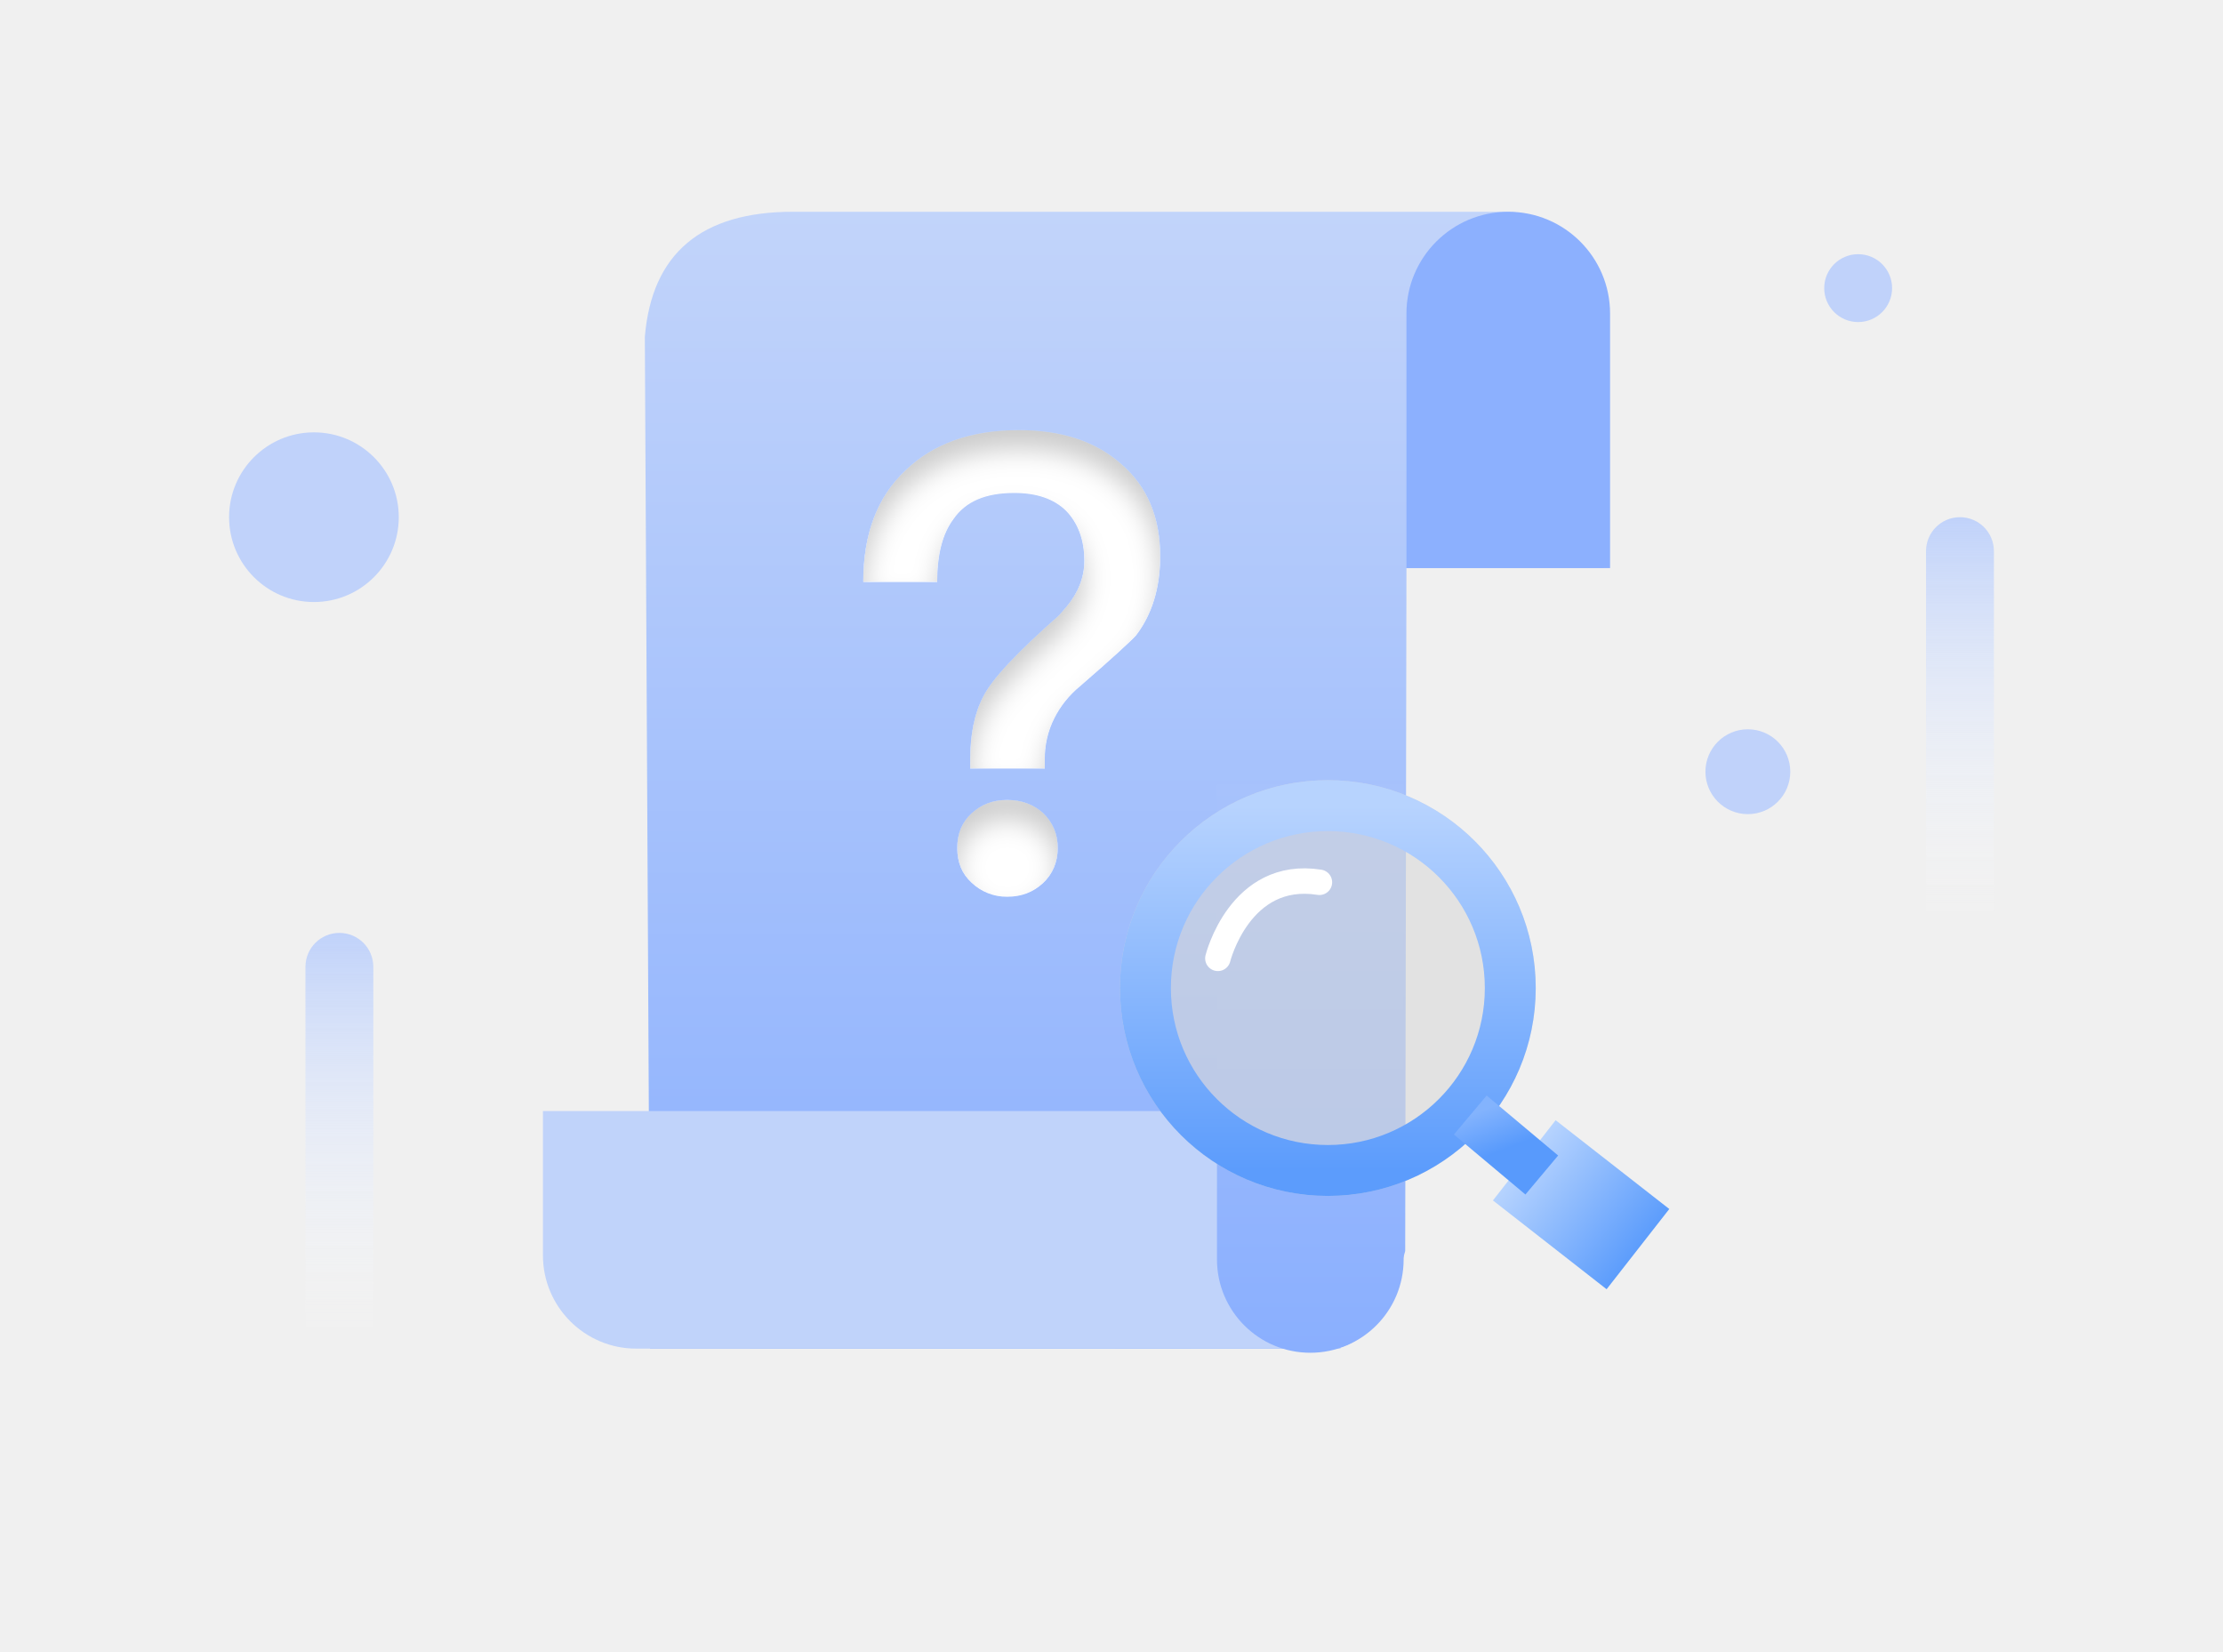
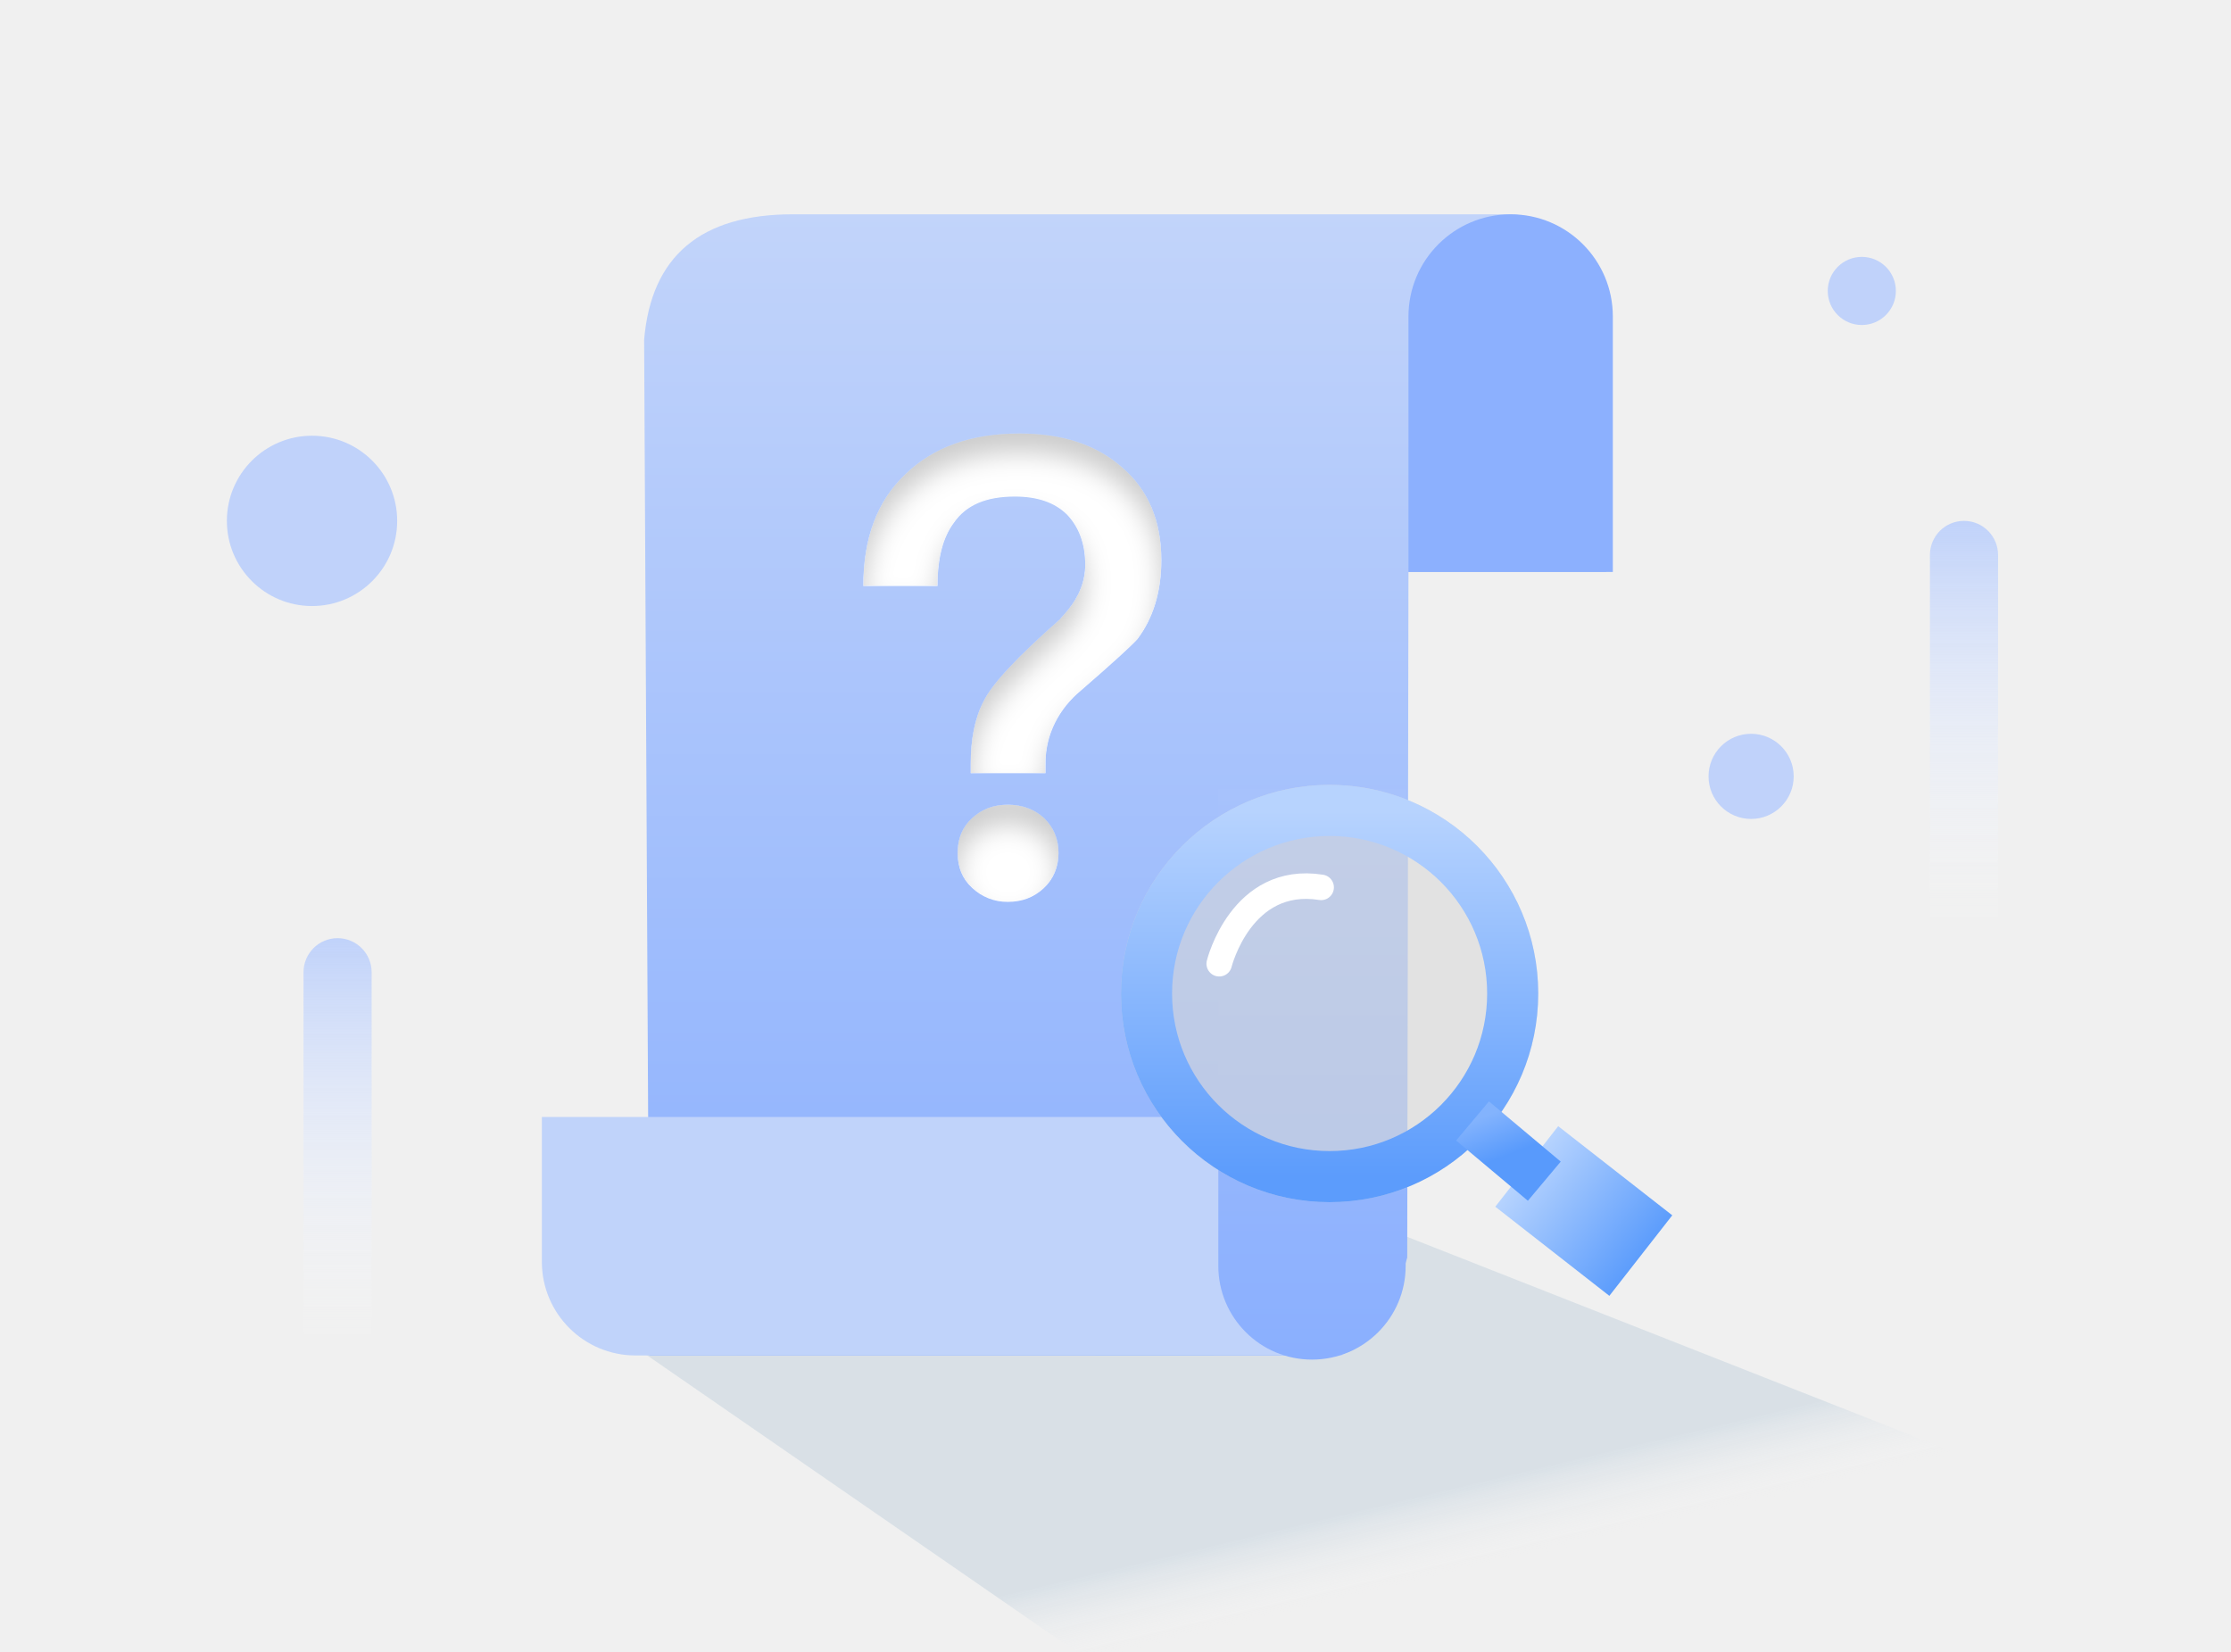
- <svg xmlns="http://www.w3.org/2000/svg" xmlns:xlink="http://www.w3.org/1999/xlink" width="354px" height="263px" viewBox="0 0 354 263" version="1.1">
+ <svg xmlns="http://www.w3.org/2000/svg" xmlns:xlink="http://www.w3.org/1999/xlink" width="354px" height="262px" viewBox="0 0 354 262" version="1.1">
  <defs>
-     <linearGradient x1="50%" y1="0%" x2="50%" y2="100%" id="linearGradient-1">
+     <linearGradient x1="26.706%" y1="44.231%" x2="32.509%" y2="52.259%" id="linearGradient-1">
+       <stop stop-color="#85A8C5" offset="0%" />
+       <stop stop-color="#FFFFFF" stop-opacity="0" offset="100%" />
+     </linearGradient>
+     <linearGradient x1="50%" y1="0%" x2="50%" y2="100%" id="linearGradient-2">
      <stop stop-color="#C2D4FA" offset="0%" />
      <stop stop-color="#8AAFFE" offset="100%" />
    </linearGradient>
-     <path d="M125.765,34.779 C132.477,34.779 137.949,36.515 142.08,40.19 C146.211,43.76 148.275,48.662 148.275,54.887 C148.275,59.991 146.934,64.176 144.454,67.442 C143.526,68.466 140.529,71.219 135.574,75.509 C133.716,77.039 132.375,78.775 131.443,80.609 C130.399,82.665 129.869,84.942 129.896,87.247 L129.896,88.676 L118.023,88.676 L118.023,87.247 C118.023,83.369 118.641,79.998 120.087,77.241 C121.428,74.485 125.457,70.199 132.166,64.281 L133.405,62.849 C135.263,60.606 136.196,58.153 136.196,55.603 C136.196,52.235 135.162,49.58 133.304,47.641 C131.342,45.703 128.555,44.784 125.042,44.784 C120.499,44.784 117.3,46.108 115.337,48.969 C113.581,51.317 112.757,54.684 112.757,58.971 L100.985,58.971 C100.985,51.418 103.153,45.497 107.697,41.21 C112.132,36.92 118.124,34.779 125.768,34.779 L125.765,34.779 Z M123.907,93.678 C126.18,93.678 128.139,94.391 129.69,95.82 C131.136,97.252 131.96,99.086 131.96,101.332 C131.96,103.579 131.136,105.521 129.585,106.946 C128.038,108.375 126.18,109.091 123.907,109.091 C121.793,109.113 119.756,108.306 118.229,106.845 C116.678,105.416 115.955,103.579 115.955,101.332 C115.955,99.086 116.678,97.252 118.229,95.82 C119.776,94.391 121.637,93.678 123.907,93.678 Z" id="path-2" />
-     <filter x="-7.4%" y="-4.7%" width="114.8%" height="109.4%" filterUnits="objectBoundingBox" id="filter-3">
+     <path d="M125.765,34.779 C132.477,34.779 137.949,36.515 142.08,40.19 C146.211,43.76 148.275,48.662 148.275,54.887 C148.275,59.991 146.934,64.176 144.454,67.442 C143.526,68.466 140.529,71.219 135.574,75.509 C133.716,77.039 132.375,78.775 131.443,80.609 C130.399,82.665 129.869,84.942 129.896,87.247 L129.896,88.676 L118.023,88.676 L118.023,87.247 C118.023,83.369 118.641,79.998 120.087,77.241 C121.428,74.485 125.457,70.199 132.166,64.281 L133.405,62.849 C135.263,60.606 136.196,58.153 136.196,55.603 C136.196,52.235 135.162,49.58 133.304,47.641 C131.342,45.703 128.555,44.784 125.042,44.784 C120.499,44.784 117.3,46.108 115.337,48.969 C113.581,51.317 112.757,54.684 112.757,58.971 L100.985,58.971 C100.985,51.418 103.153,45.497 107.697,41.21 C112.132,36.92 118.124,34.779 125.768,34.779 L125.765,34.779 Z M123.907,93.678 C126.18,93.678 128.139,94.391 129.69,95.82 C131.136,97.252 131.96,99.086 131.96,101.332 C131.96,103.579 131.136,105.521 129.585,106.946 C128.038,108.375 126.18,109.091 123.907,109.091 C121.793,109.113 119.756,108.306 118.229,106.845 C116.678,105.416 115.955,103.579 115.955,101.332 C115.955,99.086 116.678,97.252 118.229,95.82 C119.776,94.391 121.637,93.678 123.907,93.678 Z" id="path-3" />
+     <filter x="-7.4%" y="-4.7%" width="114.8%" height="109.4%" filterUnits="objectBoundingBox" id="filter-4">
      <feGaussianBlur stdDeviation="2" in="SourceAlpha" result="shadowBlurInner1" />
      <feOffset dx="0" dy="3" in="shadowBlurInner1" result="shadowOffsetInner1" />
      <feComposite in="shadowOffsetInner1" in2="SourceAlpha" operator="arithmetic" k2="-1" k3="1" result="shadowInnerInner1" />
      <feColorMatrix values="0 0 0 0 0   0 0 0 0 0   0 0 0 0 0  0 0 0 0.2 0" type="matrix" in="shadowInnerInner1" />
    </filter>
-     <linearGradient x1="50%" y1="0%" x2="50%" y2="100%" id="linearGradient-4">
+     <linearGradient x1="50%" y1="0%" x2="50%" y2="100%" id="linearGradient-5">
      <stop stop-color="#A7C2FC" offset="0%" />
      <stop stop-color="#8AAFFE" offset="100%" />
    </linearGradient>
-     <linearGradient x1="50%" y1="0%" x2="50%" y2="100%" id="linearGradient-5">
+     <linearGradient x1="50%" y1="0%" x2="50%" y2="100%" id="linearGradient-6">
      <stop stop-color="#B7D3FE" offset="0%" />
      <stop stop-color="#8EBAFD" offset="44.657%" />
      <stop stop-color="#5C9CFC" offset="100%" />
    </linearGradient>
-     <linearGradient x1="50%" y1="0%" x2="50%" y2="100%" id="linearGradient-6">
+     <linearGradient x1="50%" y1="0%" x2="50%" y2="100%" id="linearGradient-7">
      <stop stop-color="#B6D3FE" offset="0%" />
      <stop stop-color="#5D9DFC" offset="100%" />
    </linearGradient>
-     <linearGradient x1="2.27373675e-11%" y1="50%" x2="50%" y2="64.876%" id="linearGradient-7">
+     <linearGradient x1="2.27373675e-11%" y1="50%" x2="50%" y2="64.876%" id="linearGradient-8">
      <stop stop-color="#83B3FD" offset="0%" />
      <stop stop-color="#589AFC" offset="100%" />
    </linearGradient>
-     <linearGradient x1="50%" y1="0%" x2="50%" y2="68.691%" id="linearGradient-8">
+     <linearGradient x1="50%" y1="0%" x2="50%" y2="68.691%" id="linearGradient-9">
      <stop stop-color="#C0D2FA" offset="0%" />
      <stop stop-color="#FFFFFF" stop-opacity="0" offset="100%" />
    </linearGradient>
  </defs>
  <g id="暂无数据" stroke="none" stroke-width="1" fill="none" fill-rule="evenodd">
-     <g id="编组-24" transform="translate(36.48092, 33.72519)">
-       <path d="M218.885,56.748 L187.487,56.748 L187.288,165.52 C184.385,176.417 179.948,181.595 173.975,181.053 C173.88,181.088 138.235,181.088 67.038,181.053 L66.206,19.911 C67.322,6.637 75.19,1.95849444e-12 89.809,1.95849444e-12 C104.428,1.95849444e-12 142.392,1.95849444e-12 203.7,1.95849444e-12 C213.824,0.569 218.885,7.206 218.885,19.911 C218.885,32.616 218.885,44.895 218.885,56.748 Z" id="路径-7" fill="url(#linearGradient-1)" />
+     <g id="编组-24" transform="translate(36, 34)">
+       <polygon id="路径-8" fill="url(#linearGradient-1)" opacity="0.218" points="59.967 176.4 187.041 162.137 403.035 247.166 203.7 275.679" />
+       <path d="M218.885,56.748 L187.487,56.748 L187.288,165.52 C184.385,176.417 179.948,181.595 173.975,181.053 C173.88,181.088 138.235,181.088 67.038,181.053 L66.206,19.911 C67.322,6.637 75.19,1.95849444e-12 89.809,1.95849444e-12 C104.428,1.95849444e-12 142.392,1.95849444e-12 203.7,1.95849444e-12 C213.824,0.569 218.885,7.206 218.885,19.911 C218.885,32.616 218.885,44.895 218.885,56.748 Z" id="路径-7" fill="url(#linearGradient-2)" />
      <g id="形状" fill-rule="nonzero">
-         <use fill="#FFFFFF" xlink:href="#path-2" />
-         <use fill="black" fill-opacity="1" filter="url(#filter-3)" xlink:href="#path-2" />
+         <use fill="#FFFFFF" xlink:href="#path-3" />
+         <use fill="black" fill-opacity="1" filter="url(#filter-4)" xlink:href="#path-3" />
      </g>
      <path d="M203.7,0 C212.655,-1.64493363e-15 219.914,7.259 219.914,16.214 L219.914,56.748 L219.914,56.748 L187.487,56.748 L187.487,16.214 C187.487,7.259 194.746,1.64493363e-15 203.7,0 Z" id="矩形备份-5" fill="#8CB0FE" />
      <path d="M49.979,143.221 L177,143.221 L177,181.053 L64.842,181.053 C56.634,181.053 49.979,174.399 49.979,166.191 L49.979,143.221 L49.979,143.221 Z" id="矩形备份-6" fill="#C0D3FA" />
-       <path d="M157.316,91.184 L187.041,91.184 L187.041,166.848 C187.041,175.057 180.387,181.711 172.179,181.711 C163.97,181.711 157.316,175.057 157.316,166.848 L157.316,91.184 L157.316,91.184 Z" id="矩形备份-6" fill="url(#linearGradient-4)" />
+       <path d="M157.316,91.184 L187.041,91.184 L187.041,166.848 C187.041,175.057 180.387,181.711 172.179,181.711 C163.97,181.711 157.316,175.057 157.316,166.848 L157.316,91.184 L157.316,91.184 Z" id="矩形备份-6" fill="url(#linearGradient-5)" />
      <circle id="椭圆形" fill="#D8D8D8" opacity="0.584" cx="174.973" cy="123.63" r="33.103" />
-       <circle id="椭圆形" stroke="url(#linearGradient-5)" stroke-width="8.107" cx="174.973" cy="123.63" r="29.05" />
-       <rect id="矩形" fill="url(#linearGradient-6)" transform="translate(215.3022, 158.1344) rotate(-52) translate(-215.3022, -158.1344) " x="207.195" y="146.65" width="16.214" height="22.969" />
-       <rect id="矩形" fill="url(#linearGradient-7)" transform="translate(203.3473, 148.626) rotate(40) translate(-203.3473, -148.626) " x="195.916" y="144.573" width="14.863" height="8.107" />
+       <circle id="椭圆形" stroke="url(#linearGradient-6)" stroke-width="8.107" cx="174.973" cy="123.63" r="29.05" />
+       <rect id="矩形" fill="url(#linearGradient-7)" transform="translate(215.3022, 158.1344) rotate(-52) translate(-215.3022, -158.1344) " x="207.195" y="146.65" width="16.214" height="22.969" />
+       <rect id="矩形" fill="url(#linearGradient-8)" transform="translate(203.3473, 148.626) rotate(40) translate(-203.3473, -148.626) " x="195.916" y="144.573" width="14.863" height="8.107" />
      <path d="M157.458,118.901 C157.458,118.901 160.954,104.775 173.629,106.785" id="路径-9" stroke="#FFFFFF" stroke-width="4.053" stroke-linecap="round" />
      <circle id="椭圆形" fill="#C0D2FA" cx="241.855" cy="89.176" r="6.756" />
      <circle id="椭圆形备份" fill="#C0D2FA" cx="259.42" cy="12.16" r="5.405" />
      <circle id="椭圆形备份-2" fill="#C0D2FA" cx="13.511" cy="48.641" r="13.511" />
-       <path d="M275.634,48.641 C278.618,48.641 281.038,51.061 281.038,54.046 L281.038,143.221 L281.038,143.221 L270.229,143.221 L270.229,54.046 C270.229,51.061 272.649,48.641 275.634,48.641 Z" id="矩形" fill="url(#linearGradient-8)" />
-       <path d="M17.565,114.847 C20.55,114.847 22.969,117.267 22.969,120.252 L22.969,209.427 L22.969,209.427 L12.16,209.427 L12.16,120.252 C12.16,117.267 14.58,114.847 17.565,114.847 Z" id="矩形备份-7" fill="url(#linearGradient-8)" />
+       <path d="M275.634,48.641 C278.618,48.641 281.038,51.061 281.038,54.046 L281.038,143.221 L281.038,143.221 L270.229,143.221 L270.229,54.046 C270.229,51.061 272.649,48.641 275.634,48.641 Z" id="矩形" fill="url(#linearGradient-9)" />
+       <path d="M17.565,114.847 C20.55,114.847 22.969,117.267 22.969,120.252 L22.969,209.427 L22.969,209.427 L12.16,209.427 L12.16,120.252 C12.16,117.267 14.58,114.847 17.565,114.847 Z" id="矩形备份-7" fill="url(#linearGradient-9)" />
    </g>
    <g id="wenhao" transform="translate(137.4656, 68.50382)" />
  </g>
</svg>
